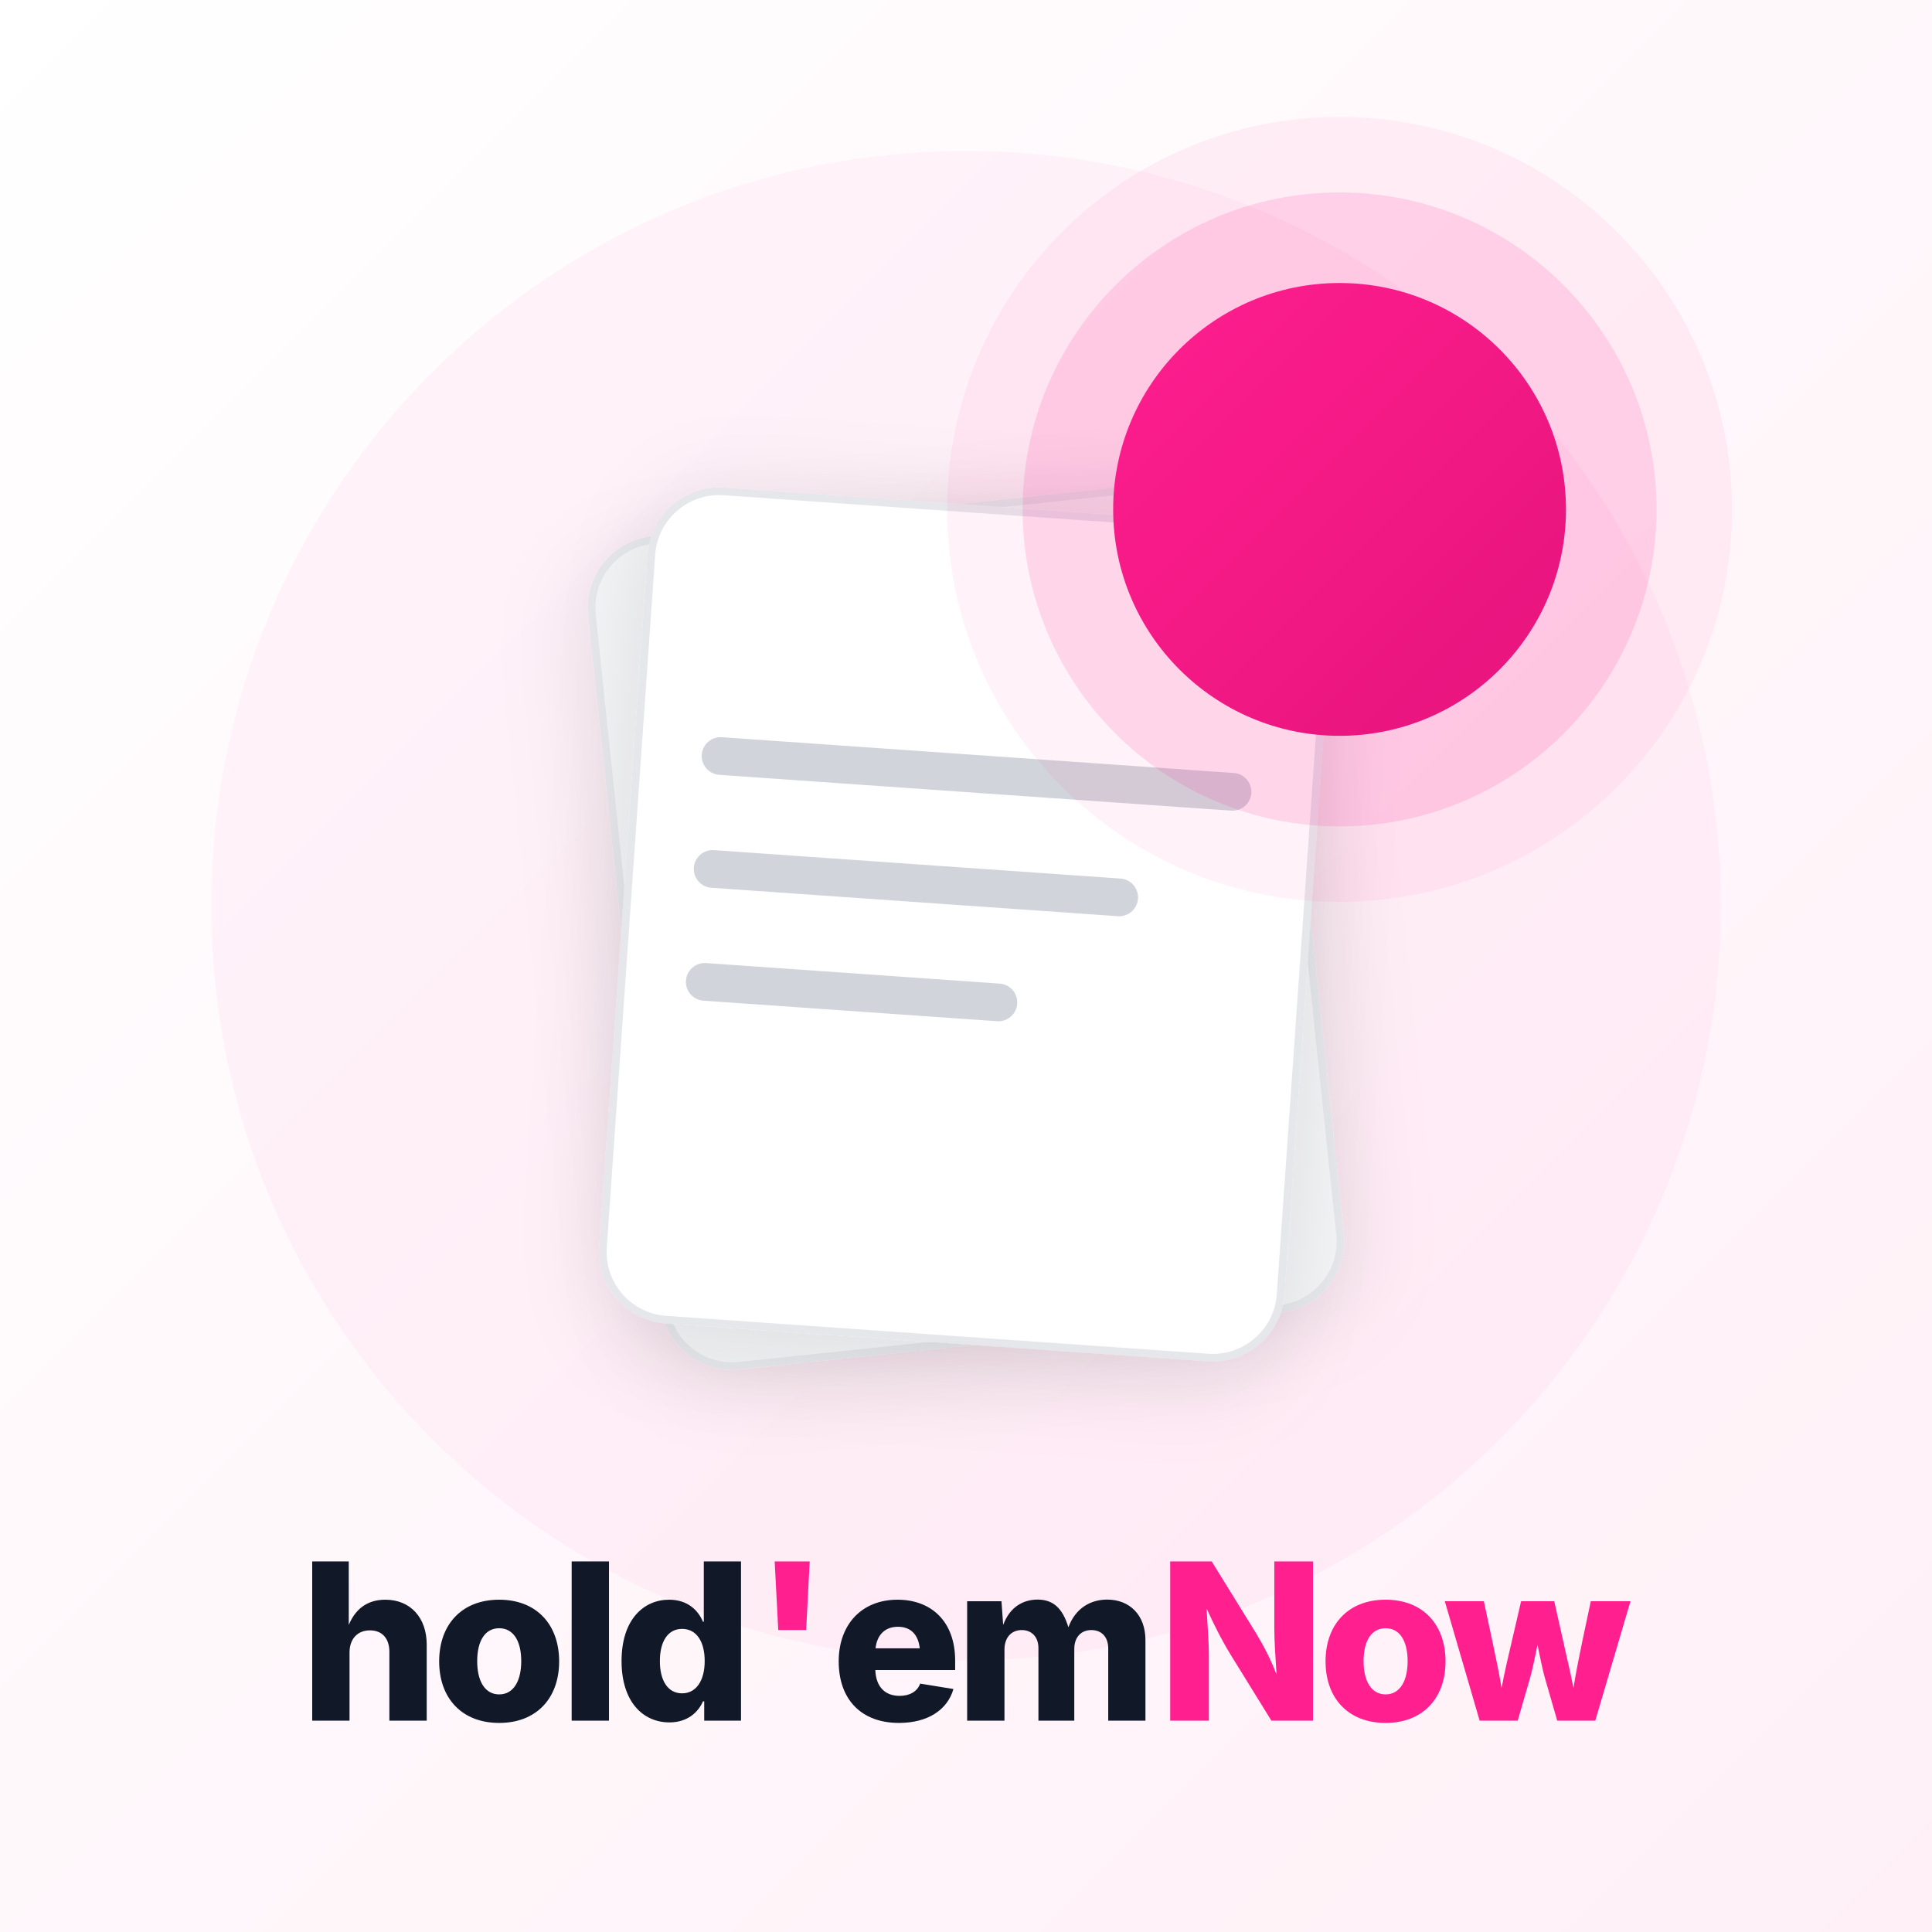
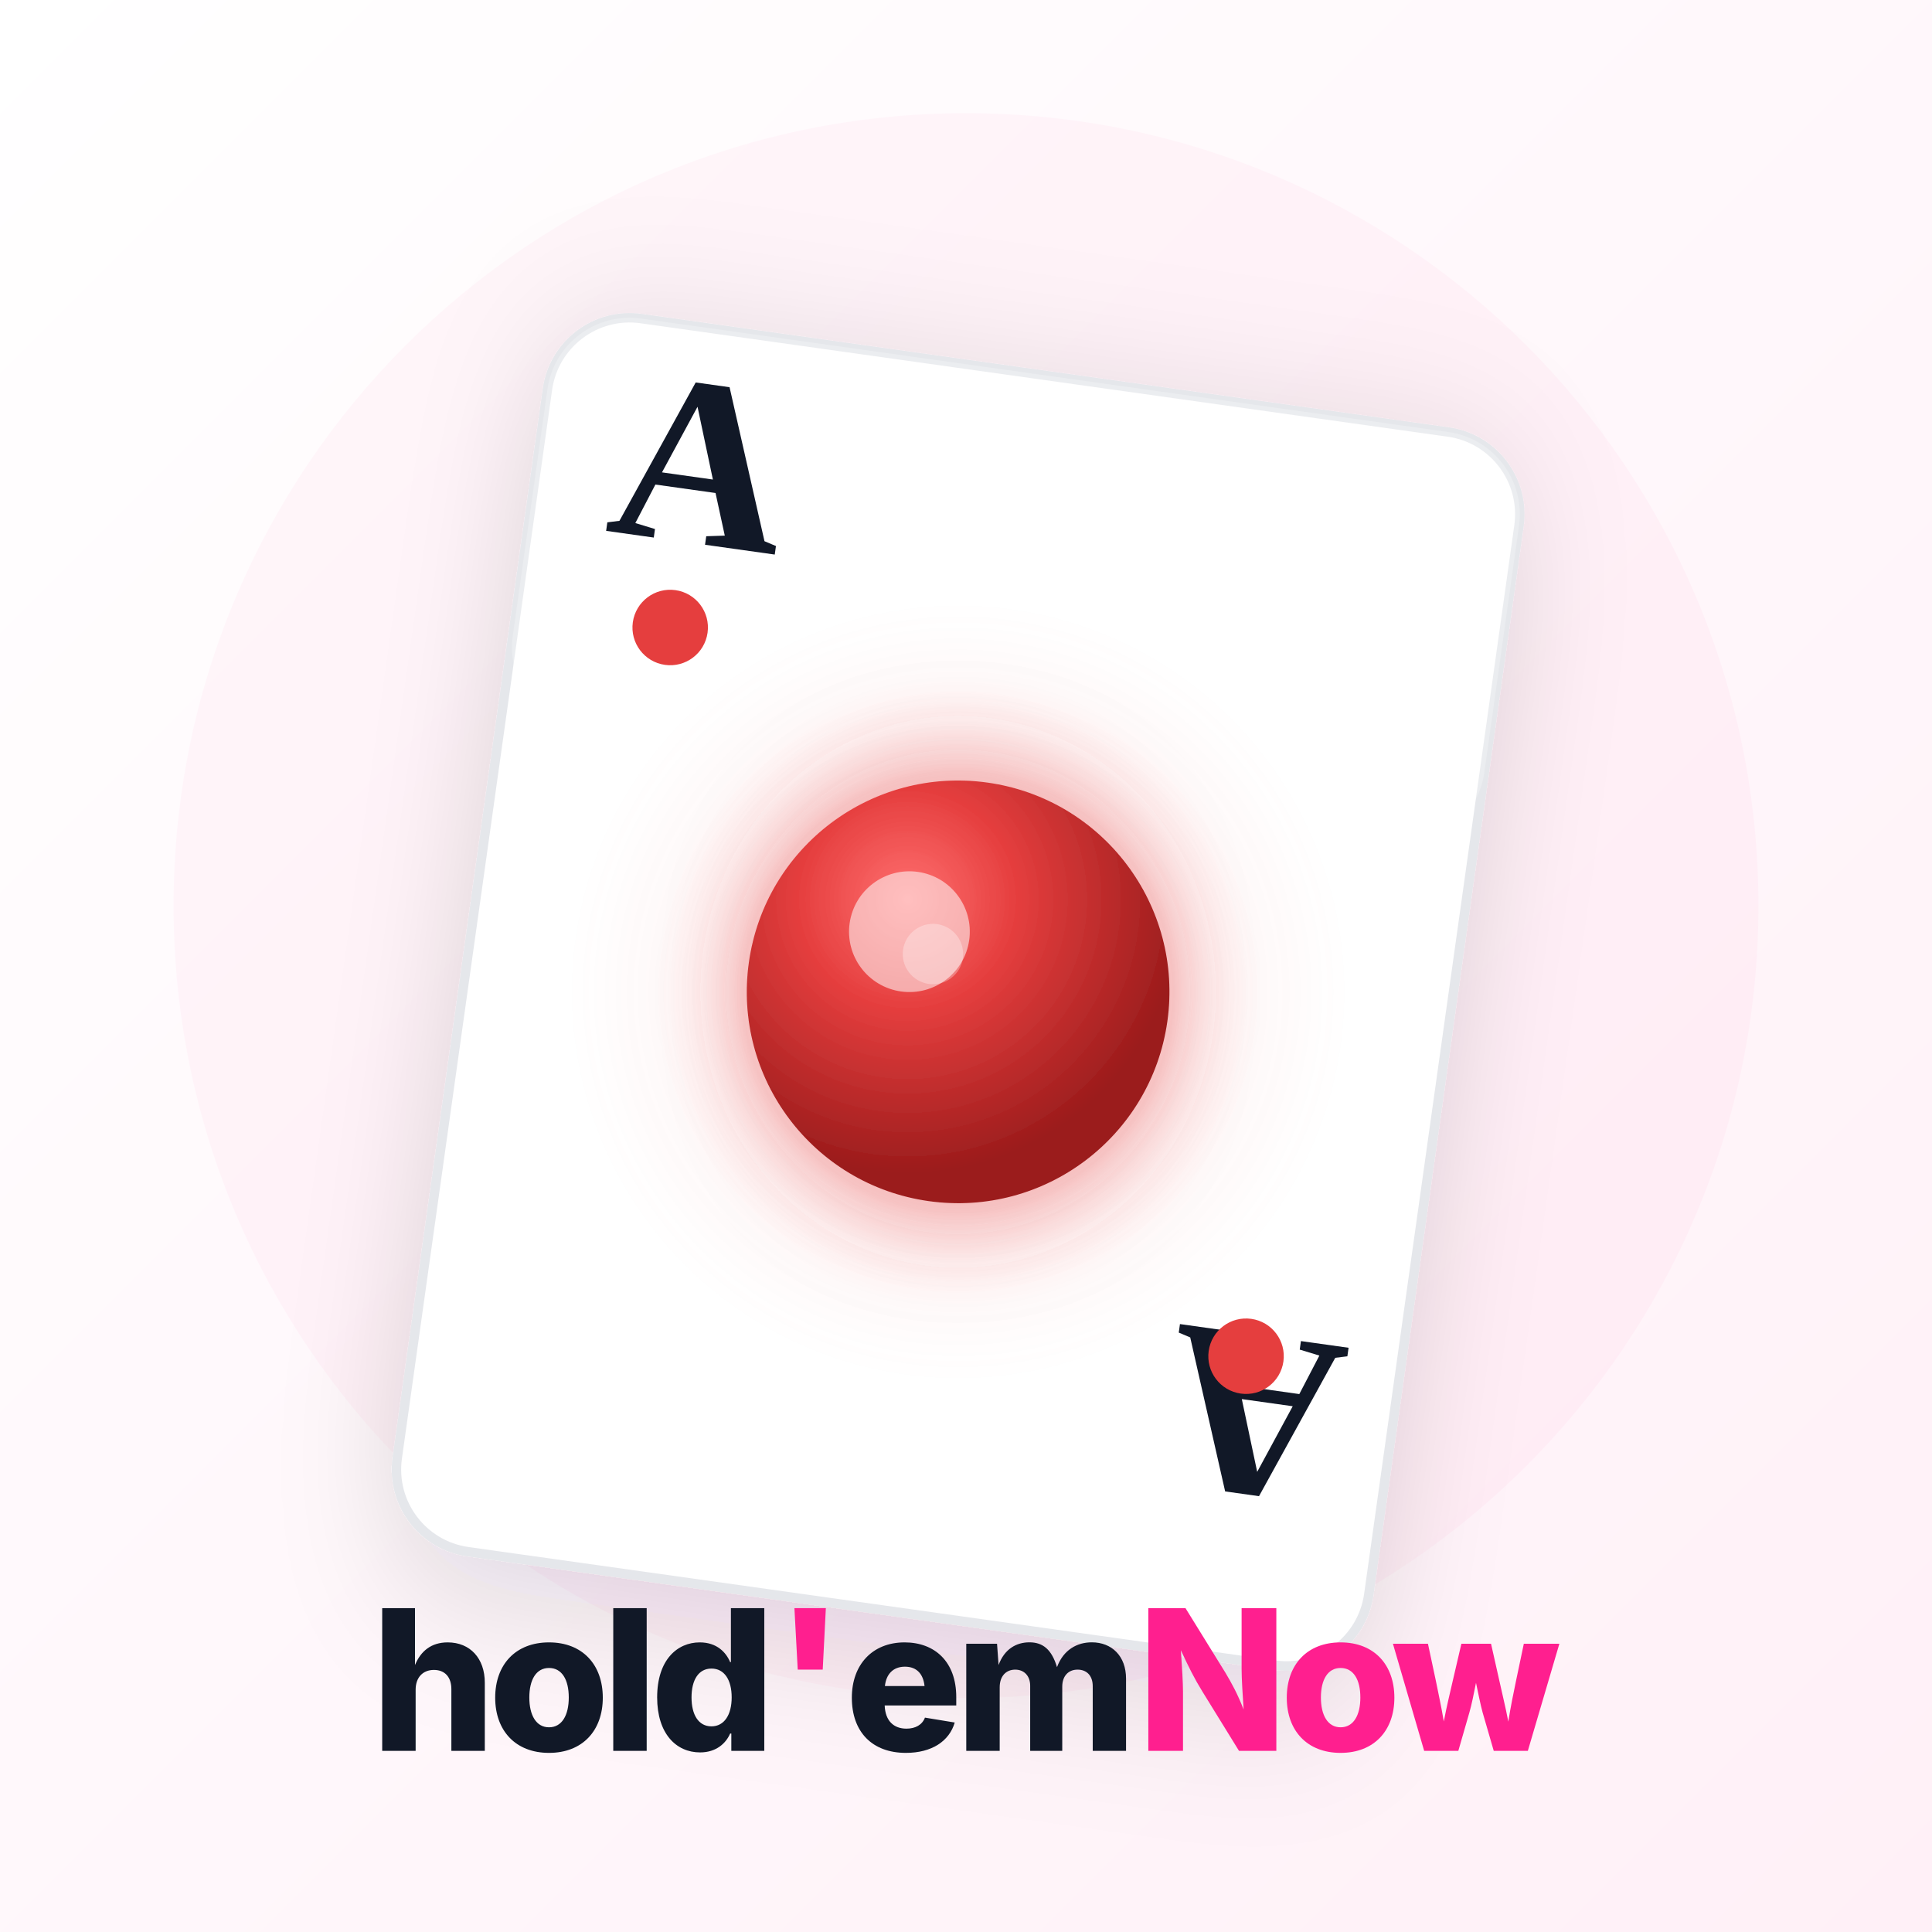
<svg xmlns="http://www.w3.org/2000/svg" viewBox="0 0 512 512" width="512" height="512">
  <defs>
-     <linearGradient id="bgGradA" x1="0%" y1="0%" x2="100%" y2="100%">
+     <linearGradient id="bgGradA5" x1="0%" y1="0%" x2="100%" y2="100%">
      <stop offset="0%" stop-color="#FFFFFF" />
      <stop offset="100%" stop-color="#FFF0F7" />
    </linearGradient>
-     <linearGradient id="dotGradA" x1="0%" y1="0%" x2="100%" y2="100%">
-       <stop offset="0%" stop-color="#FF1F8F" />
-       <stop offset="100%" stop-color="#E01077" />
-     </linearGradient>
-     <filter id="cardShadow" x="-10%" y="-10%" width="120%" height="120%">
-       <feDropShadow dx="0" dy="4" stdDeviation="12" flood-color="#111827" flood-opacity="0.10" />
+     <radialGradient id="liveDotGradA5" cx="35%" cy="30%" r="65%">
+       <stop offset="0%" stop-color="#FF7070" />
+       <stop offset="40%" stop-color="#E53E3E" />
+       <stop offset="100%" stop-color="#9B1C1C" />
+     </radialGradient>
+     <radialGradient id="liveRipple1" cx="50%" cy="50%" r="50%">
+       <stop offset="0%" stop-color="#E53E3E" stop-opacity="0.25" />
+       <stop offset="100%" stop-color="#E53E3E" stop-opacity="0" />
+     </radialGradient>
+     <radialGradient id="liveRipple2" cx="50%" cy="50%" r="50%">
+       <stop offset="0%" stop-color="#E53E3E" stop-opacity="0.14" />
+       <stop offset="100%" stop-color="#E53E3E" stop-opacity="0" />
+     </radialGradient>
+     <filter id="cardShadowA5" x="-12%" y="-12%" width="124%" height="124%">
+       <feDropShadow dx="0" dy="8" stdDeviation="18" flood-color="#111827" flood-opacity="0.14" />
+     </filter>
+     <filter id="dotGlowA5" x="-30%" y="-30%" width="160%" height="160%">
+       <feDropShadow dx="0" dy="0" stdDeviation="12" flood-color="#E53E3E" flood-opacity="0.50" />
    </filter>
  </defs>
-   <rect width="512" height="512" fill="url(#bgGradA)" />
-   <circle cx="256" cy="240" r="200" fill="#FF1F8F" opacity="0.04" />
-   <g transform="translate(256,245) rotate(-6) translate(-90,-110)">
-     <rect width="180" height="220" rx="18" fill="#F3F4F6" stroke="#E5E7EB" stroke-width="2" filter="url(#cardShadow)" />
+   <rect width="512" height="512" fill="url(#bgGradA5)" />
+   <circle cx="256" cy="240" r="210" fill="#FF1F8F" opacity="0.032" />
+   <g transform="translate(256,248) rotate(8) translate(-256,-248)">
+     <rect x="126" y="98" width="260" height="330" rx="22" fill="#FFFFFF" stroke="#E5E7EB" stroke-width="2.5" filter="url(#cardShadowA5)" />
+     <rect x="126" y="98" width="260" height="110" rx="22" fill="rgba(255,255,255,0.40)" opacity="0.6" />
+     <text x="146" y="155" font-family="'Georgia', 'Times New Roman', serif" font-size="64" font-weight="900" letter-spacing="-2" fill="#111827">A</text>
+     <circle cx="167" cy="178" r="10" fill="#E53E3E">
+       <animate attributeName="opacity" values="1;0.5;1" dur="1.8s" repeatCount="indefinite" calcMode="spline" keySplines="0.4 0 0.6 1; 0.4 0 0.6 1" />
+     </circle>
+     <text x="386" y="398" font-family="'Georgia', 'Times New Roman', serif" font-size="64" font-weight="900" letter-spacing="-2" text-anchor="end" fill="#111827" transform="rotate(180 356 370)">A</text>
+     <circle cx="345" cy="348" r="10" fill="#E53E3E">
+       <animate attributeName="opacity" values="1;0.5;1" dur="1.8s" begin="0.9s" repeatCount="indefinite" calcMode="spline" keySplines="0.4 0 0.6 1; 0.4 0 0.6 1" />
+     </circle>
+     <circle cx="256" cy="263" r="104" fill="url(#liveRipple2)">
+       <animate attributeName="r" values="104;130;104" dur="2.4s" repeatCount="indefinite" calcMode="spline" keySplines="0.4 0 0.6 1; 0.4 0 0.6 1" />
+       <animate attributeName="opacity" values="0.9;0;0.9" dur="2.4s" repeatCount="indefinite" calcMode="spline" keySplines="0.4 0 0.6 1; 0.4 0 0.6 1" />
+     </circle>
+     <circle cx="256" cy="263" r="80" fill="url(#liveRipple1)">
+       <animate attributeName="r" values="80;100;80" dur="2.4s" begin="0.4s" repeatCount="indefinite" calcMode="spline" keySplines="0.4 0 0.6 1; 0.4 0 0.6 1" />
+       <animate attributeName="opacity" values="1;0;1" dur="2.4s" begin="0.4s" repeatCount="indefinite" calcMode="spline" keySplines="0.4 0 0.6 1; 0.4 0 0.6 1" />
+     </circle>
+     <circle cx="256" cy="263" r="56" fill="url(#liveDotGradA5)" filter="url(#dotGlowA5)">
+       <animate attributeName="r" values="56;62;56" dur="2.4s" repeatCount="indefinite" calcMode="spline" keySplines="0.4 0 0.6 1; 0.4 0 0.6 1" />
+     </circle>
+     <circle cx="241" cy="249" r="16" fill="#FFFFFF" opacity="0.55" />
+     <circle cx="248" cy="254" r="8" fill="#FFFFFF" opacity="0.30" />
  </g>
-   <g transform="translate(256,245) rotate(4) translate(-90,-110)">
-     <rect width="180" height="220" rx="18" fill="#FFFFFF" stroke="#E5E7EB" stroke-width="2" filter="url(#cardShadow)" />
-     <line x1="22" y1="70" x2="158" y2="70" stroke="#D1D5DB" stroke-width="10" stroke-linecap="round" />
-     <line x1="22" y1="100" x2="130" y2="100" stroke="#D1D5DB" stroke-width="10" stroke-linecap="round" />
-     <line x1="22" y1="130" x2="100" y2="130" stroke="#D1D5DB" stroke-width="10" stroke-linecap="round" />
-   </g>
-   <circle cx="355" cy="135" r="60" fill="url(#dotGradA)" />
-   <circle cx="355" cy="135" r="84" fill="#FF1F8F" opacity="0.14" />
-   <circle cx="355" cy="135" r="104" fill="#FF1F8F" opacity="0.06" />
-   <text x="256" y="456" text-anchor="middle" font-family="'Pretendard', 'Inter', system-ui, -apple-system, sans-serif" font-size="58" font-weight="800" letter-spacing="-2" fill="#111827">hold<tspan fill="#FF1F8F">'</tspan>em<tspan fill="#FF1F8F">Now</tspan>
+   <text x="256" y="464" text-anchor="middle" font-family="'Pretendard', 'Inter', system-ui, -apple-system, sans-serif" font-size="52" font-weight="800" letter-spacing="-2" fill="#111827">hold<tspan fill="#FF1F8F">'</tspan>em<tspan fill="#FF1F8F">Now</tspan>
  </text>
</svg>
